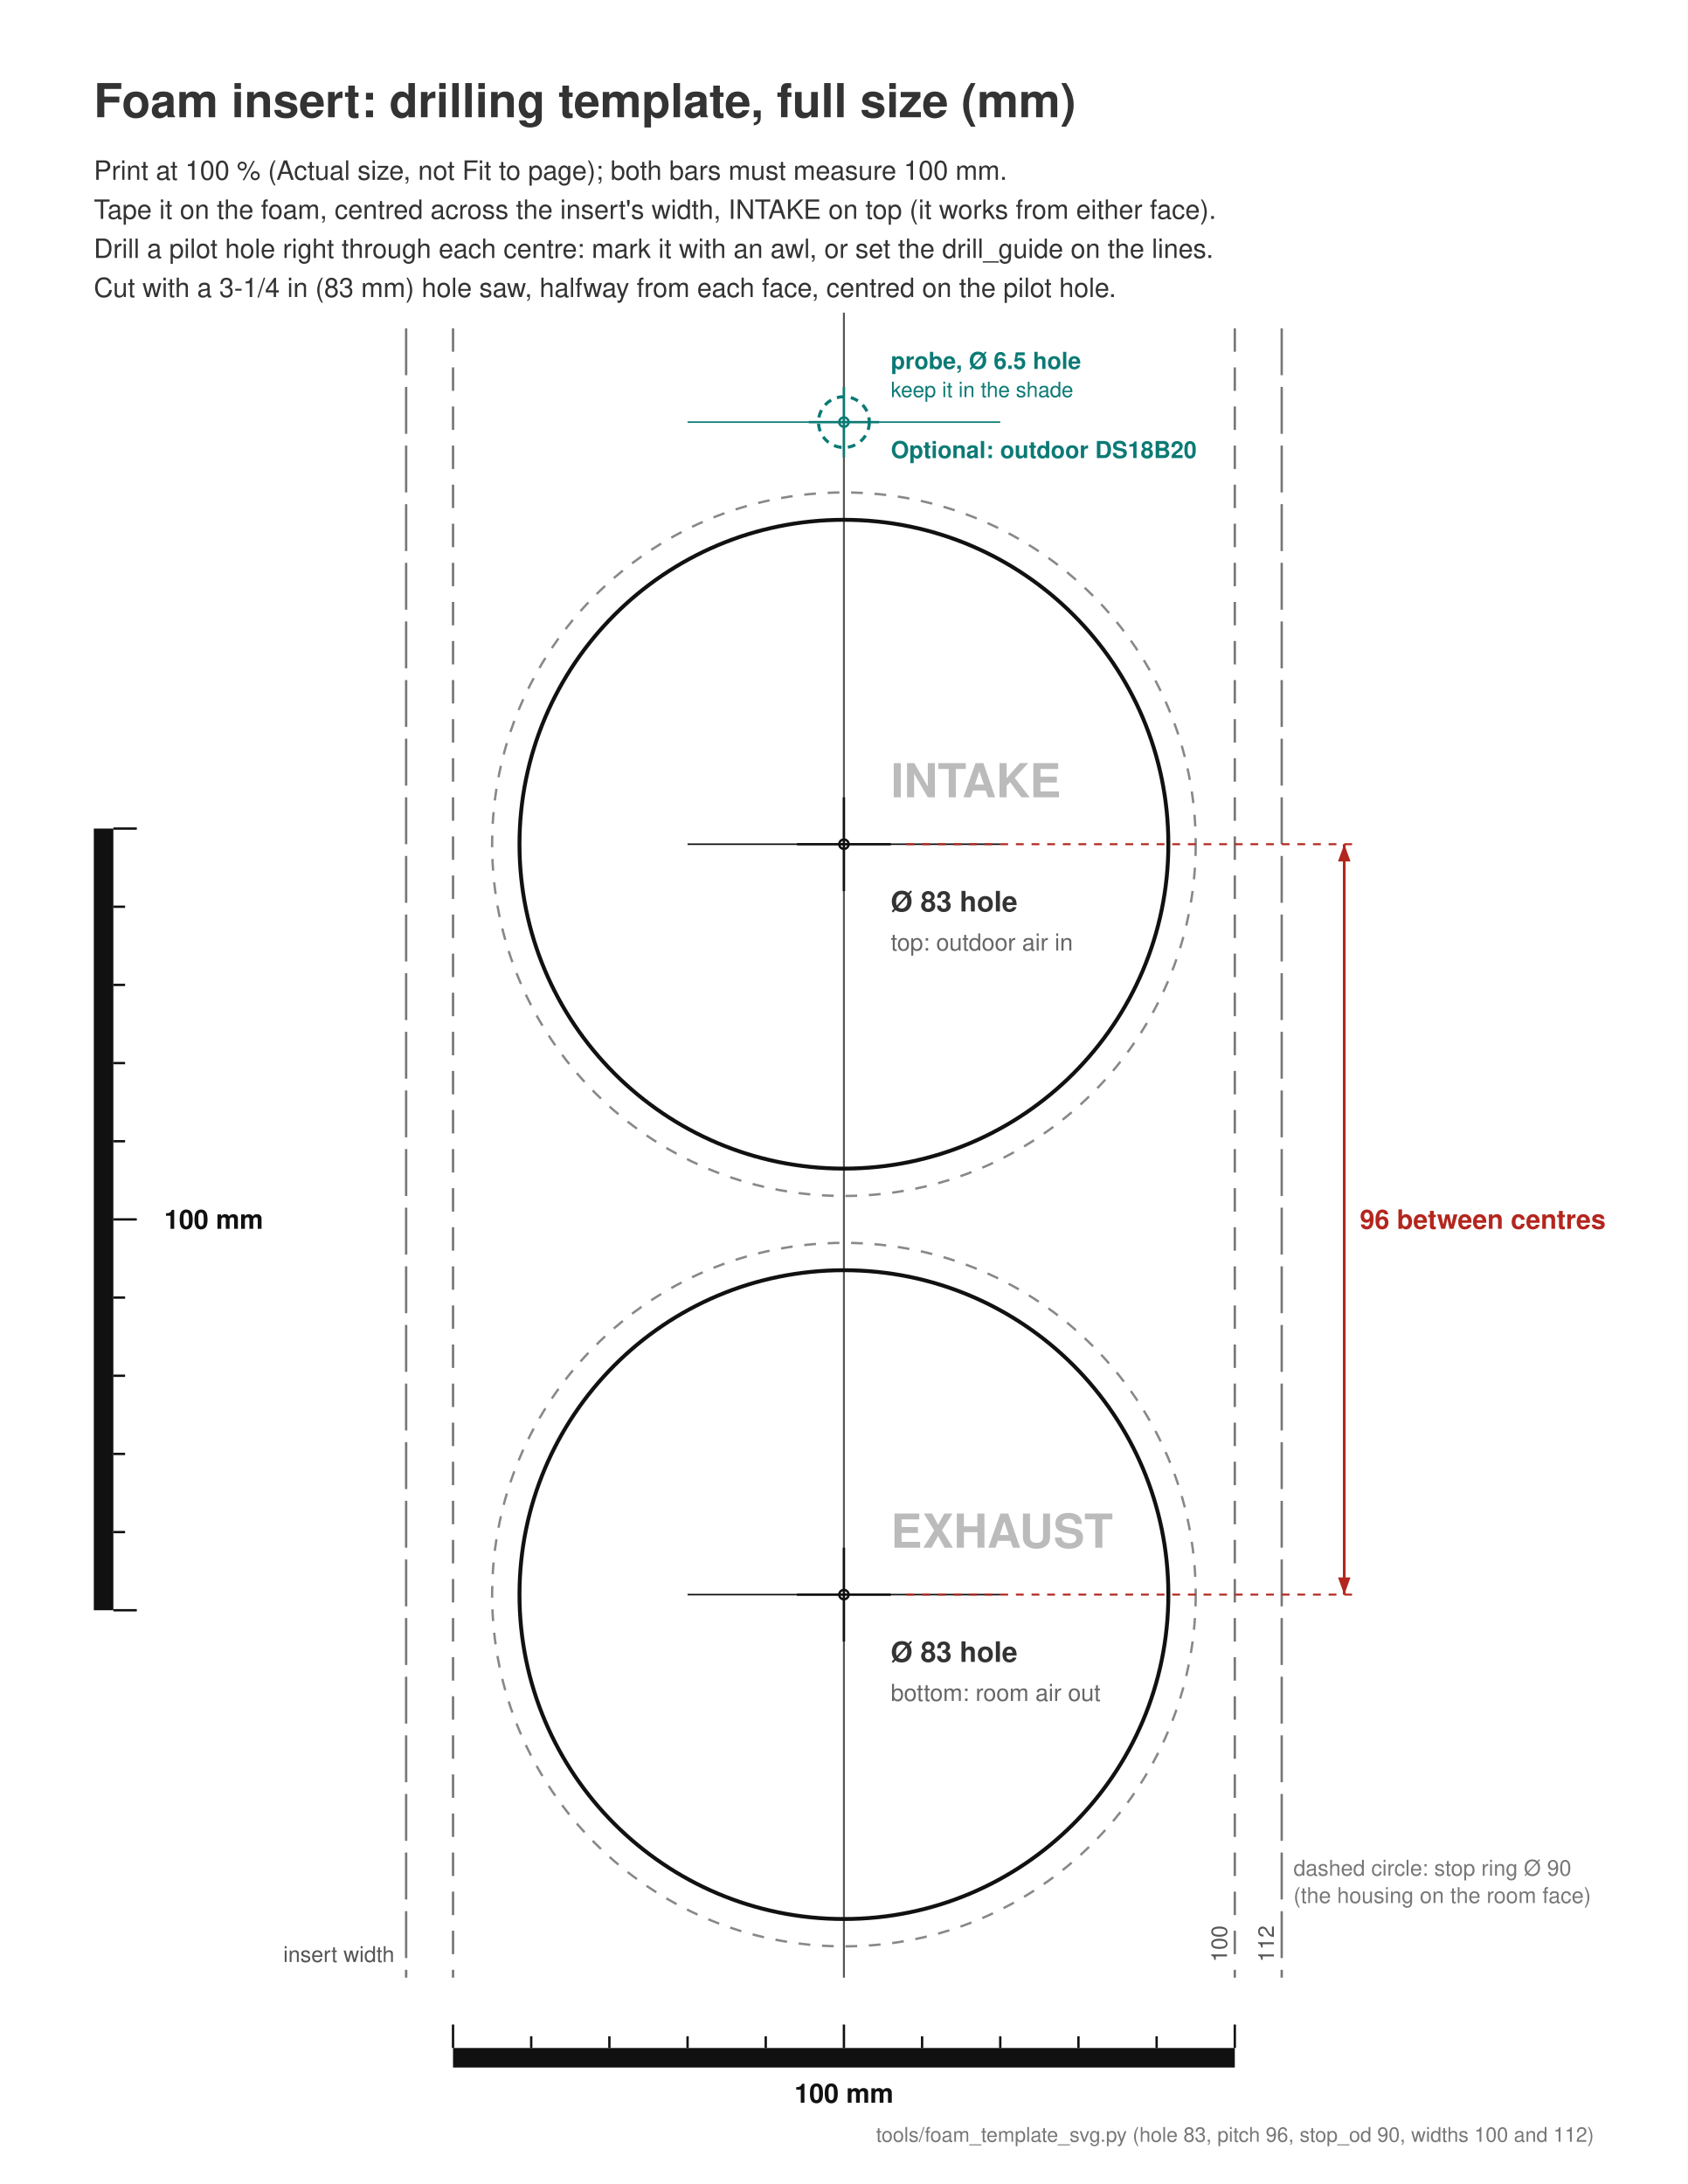
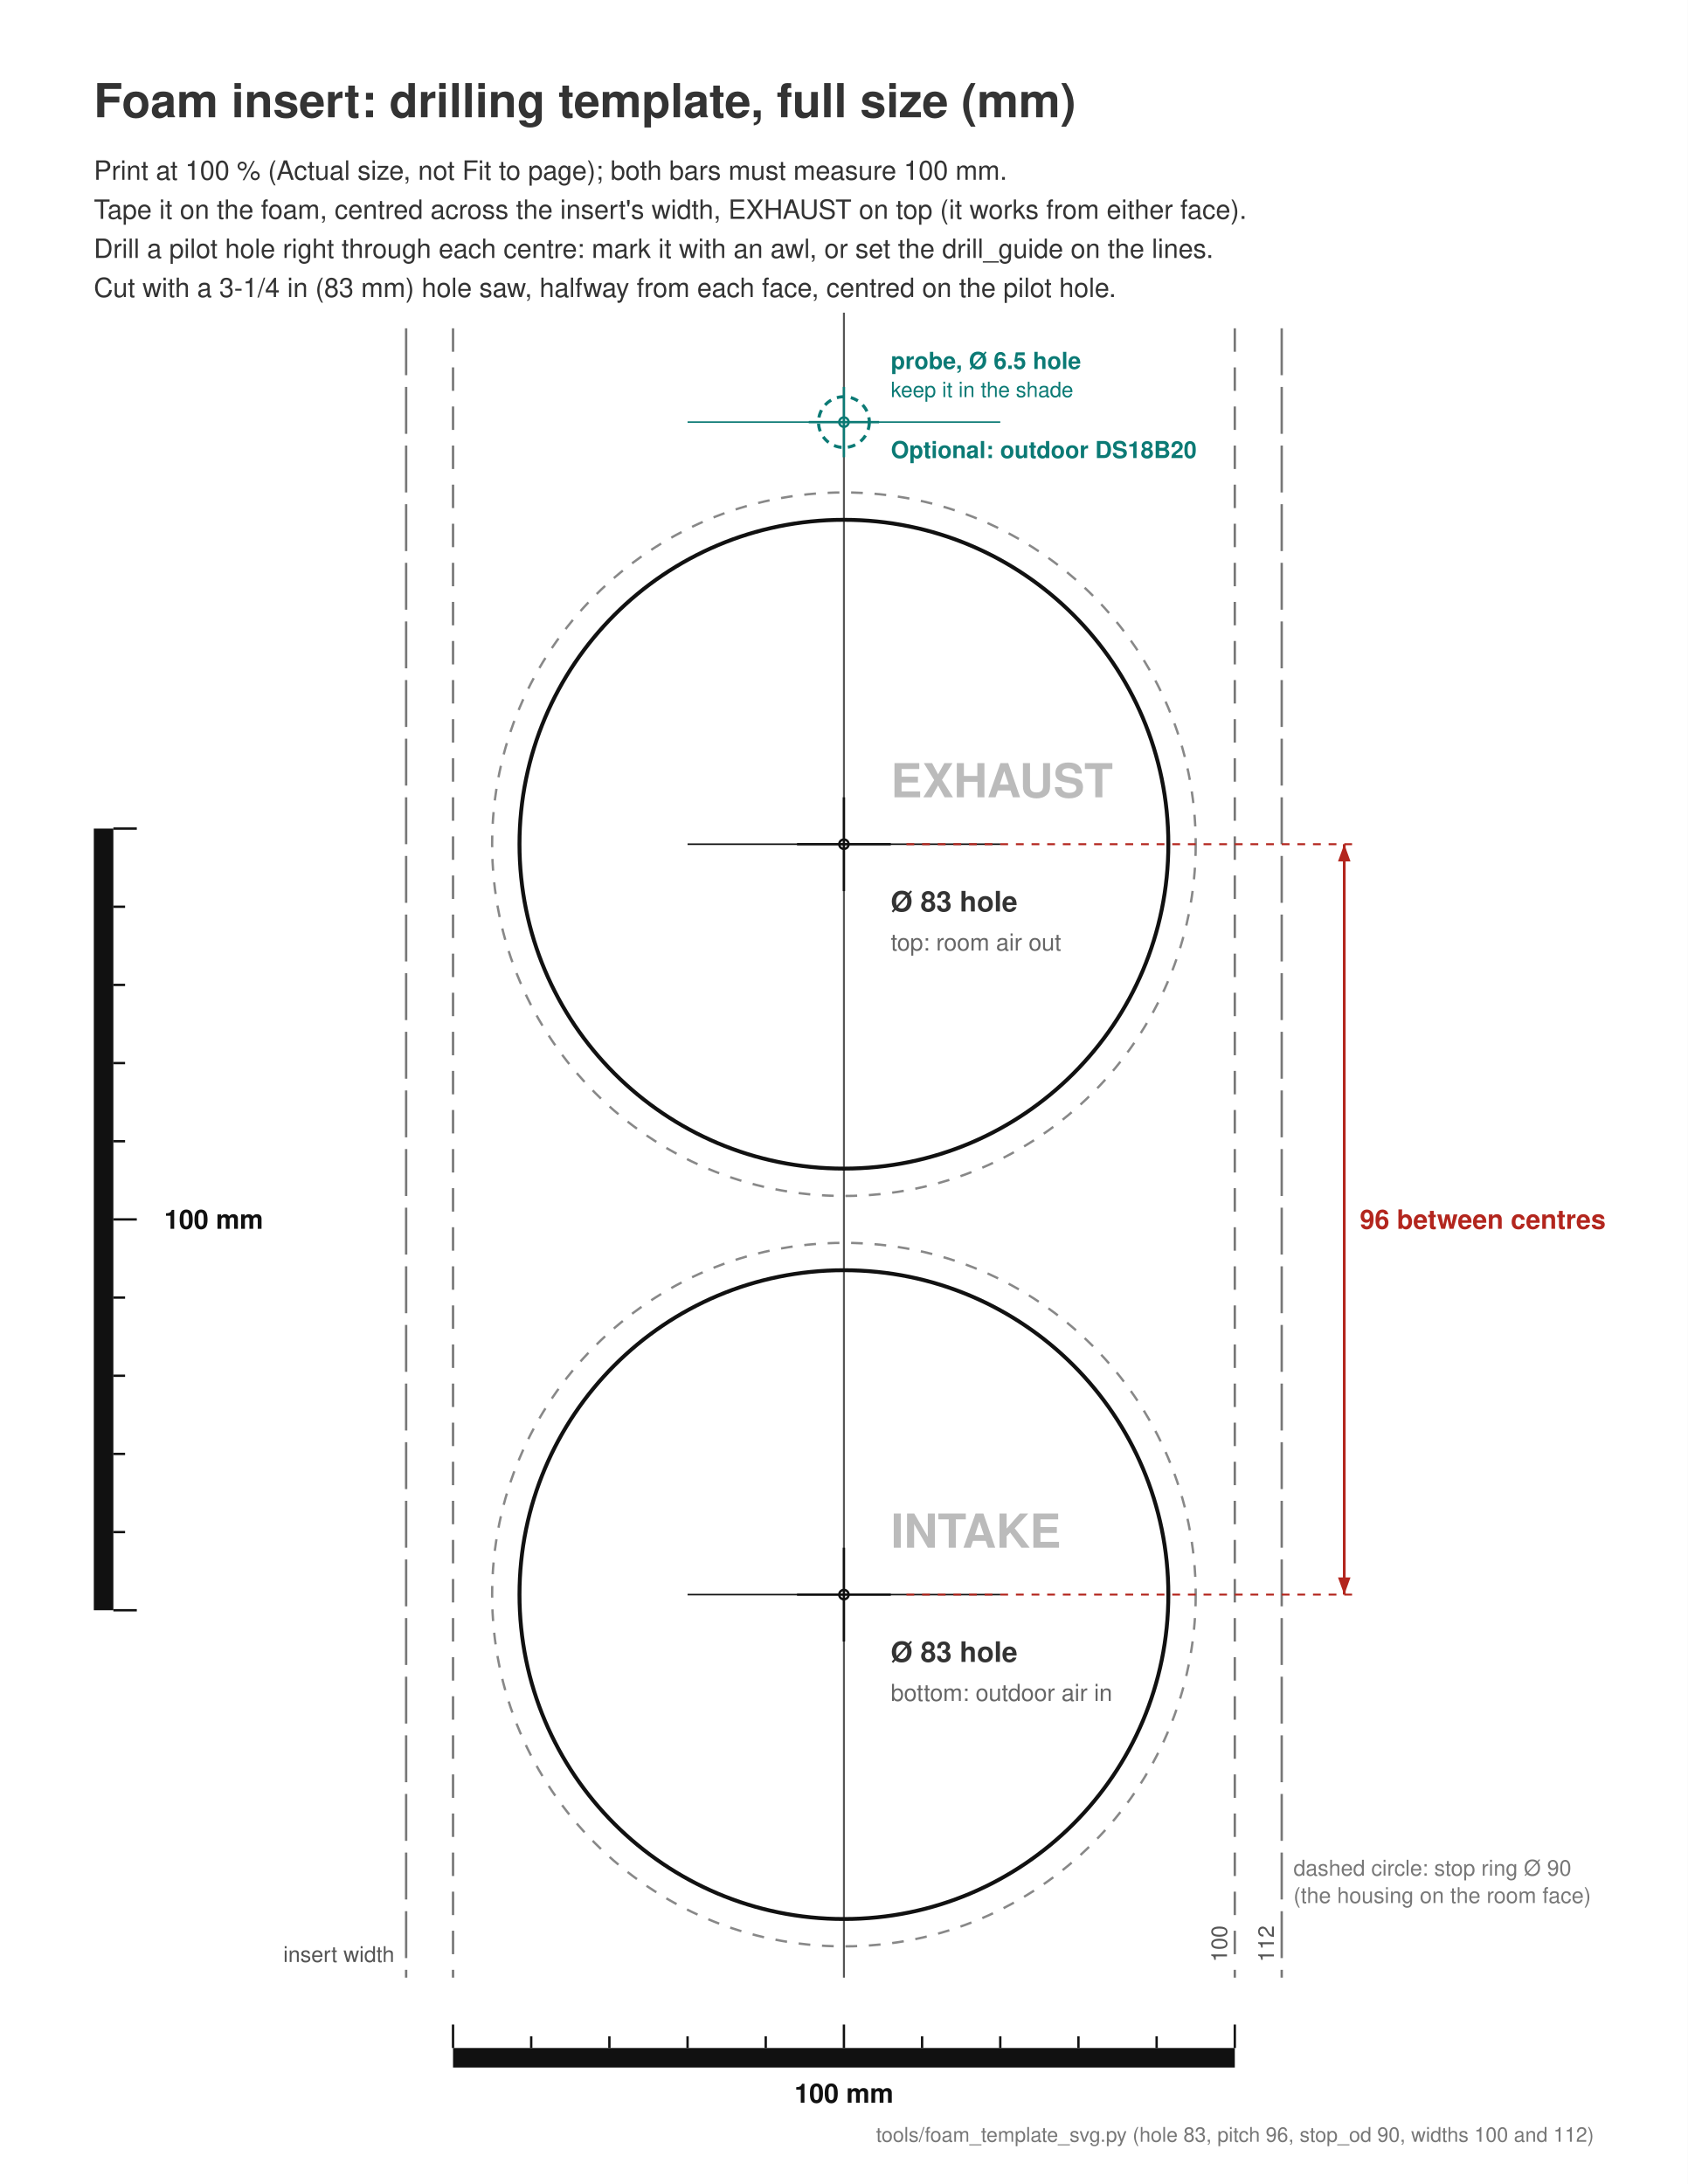
<svg xmlns="http://www.w3.org/2000/svg" width="215.9mm" height="279.4mm" viewBox="0 0 215.9 279.4" font-family="Segoe UI, Helvetica, Arial, sans-serif">
  <rect width="215.9" height="279.4" fill="#ffffff" />
  <text x="12.00" y="15.00" font-size="6" text-anchor="start" fill="#333333" font-weight="bold">Foam insert: drilling template, full size (mm)</text>
  <text x="12.00" y="23.00" font-size="3.4" text-anchor="start" fill="#333333" font-weight="normal">Print at 100 % (Actual size, not Fit to page); both bars must measure 100 mm.</text>
-   <text x="12.00" y="28.00" font-size="3.4" text-anchor="start" fill="#333333" font-weight="normal">Tape it on the foam, centred across the insert's width, INTAKE on top (it works from either face).</text>
+   <text x="12.00" y="28.00" font-size="3.4" text-anchor="start" fill="#333333" font-weight="normal">Tape it on the foam, centred across the insert's width, EXHAUST on top (it works from either face).</text>
  <text x="12.00" y="33.00" font-size="3.4" text-anchor="start" fill="#333333" font-weight="normal">Drill a pilot hole right through each centre: mark it with an awl, or set the drill_guide on the lines.</text>
  <text x="12.00" y="38.00" font-size="3.4" text-anchor="start" fill="#333333" font-weight="normal">Cut with a 3-1/4 in (83 mm) hole saw, halfway from each face, centred on the pilot hole.</text>
  <line x1="107.95" y1="40.00" x2="107.95" y2="253.00" stroke="#555" stroke-width="0.25" />
  <line x1="57.95" y1="42.00" x2="57.95" y2="253.00" stroke="#777" stroke-width="0.3" stroke-dasharray="3,2" />
  <line x1="157.95" y1="42.00" x2="157.95" y2="253.00" stroke="#777" stroke-width="0.3" stroke-dasharray="3,2" />
  <text x="156.95" y="251.00" font-size="2.8" text-anchor="start" fill="#555" font-weight="normal" transform="rotate(-90 156.95 251.00)">100</text>
  <line x1="51.95" y1="42.00" x2="51.95" y2="253.00" stroke="#777" stroke-width="0.3" stroke-dasharray="6,1.5" />
  <line x1="163.95" y1="42.00" x2="163.95" y2="253.00" stroke="#777" stroke-width="0.3" stroke-dasharray="6,1.5" />
  <text x="162.95" y="251.00" font-size="2.8" text-anchor="start" fill="#555" font-weight="normal" transform="rotate(-90 162.95 251.00)">112</text>
  <text x="50.45" y="251.00" font-size="2.8" text-anchor="end" fill="#555" font-weight="normal">insert width</text>
  <circle cx="107.95" cy="108.00" r="45.00" fill="none" stroke="#888" stroke-width="0.3" stroke-dasharray="1.5,1.5" />
  <circle cx="107.95" cy="108.00" r="41.50" fill="none" stroke="#111111" stroke-width="0.5" />
  <line x1="101.95" y1="108.00" x2="113.95" y2="108.00" stroke="#111111" stroke-width="0.3" />
  <line x1="107.95" y1="102.00" x2="107.95" y2="114.00" stroke="#111111" stroke-width="0.3" />
  <line x1="87.95" y1="108.00" x2="127.95" y2="108.00" stroke="#111111" stroke-width="0.2" />
  <circle cx="107.95" cy="108.00" r="0.60" fill="none" stroke="#111111" stroke-width="0.3" />
-   <text x="113.95" y="102.00" font-size="6" text-anchor="start" fill="#bbbbbb" font-weight="bold">INTAKE</text>
+   <text x="113.95" y="102.00" font-size="6" text-anchor="start" fill="#bbbbbb" font-weight="bold">EXHAUST</text>
  <text x="113.95" y="116.60" font-size="3.6" text-anchor="start" fill="#333333" font-weight="bold">Ø 83 hole</text>
-   <text x="113.95" y="121.60" font-size="3" text-anchor="start" fill="#666" font-weight="normal">top: outdoor air in</text>
+   <text x="113.95" y="121.60" font-size="3" text-anchor="start" fill="#666" font-weight="normal">top: room air out</text>
  <circle cx="107.95" cy="204.00" r="45.00" fill="none" stroke="#888" stroke-width="0.3" stroke-dasharray="1.5,1.5" />
  <circle cx="107.95" cy="204.00" r="41.50" fill="none" stroke="#111111" stroke-width="0.5" />
  <line x1="101.95" y1="204.00" x2="113.95" y2="204.00" stroke="#111111" stroke-width="0.3" />
  <line x1="107.95" y1="198.00" x2="107.95" y2="210.00" stroke="#111111" stroke-width="0.3" />
  <line x1="87.95" y1="204.00" x2="127.95" y2="204.00" stroke="#111111" stroke-width="0.2" />
  <circle cx="107.95" cy="204.00" r="0.60" fill="none" stroke="#111111" stroke-width="0.3" />
-   <text x="113.95" y="198.00" font-size="6" text-anchor="start" fill="#bbbbbb" font-weight="bold">EXHAUST</text>
+   <text x="113.95" y="198.00" font-size="6" text-anchor="start" fill="#bbbbbb" font-weight="bold">INTAKE</text>
  <text x="113.95" y="212.60" font-size="3.6" text-anchor="start" fill="#333333" font-weight="bold">Ø 83 hole</text>
-   <text x="113.95" y="217.60" font-size="3" text-anchor="start" fill="#666" font-weight="normal">bottom: room air out</text>
+   <text x="113.95" y="217.60" font-size="3" text-anchor="start" fill="#666" font-weight="normal">bottom: outdoor air in</text>
  <text x="165.45" y="239.95" font-size="2.8" text-anchor="start" fill="#777" font-weight="normal">dashed circle: stop ring Ø 90</text>
  <text x="165.45" y="243.45" font-size="2.8" text-anchor="start" fill="#777" font-weight="normal">(the housing on the room face)</text>
  <line x1="115.95" y1="108.00" x2="173.95" y2="108.00" stroke="#b3261e" stroke-width="0.25" stroke-dasharray="1,1" />
  <line x1="115.95" y1="204.00" x2="173.95" y2="204.00" stroke="#b3261e" stroke-width="0.25" stroke-dasharray="1,1" />
  <line x1="171.95" y1="108.00" x2="171.95" y2="204.00" stroke="#b3261e" stroke-width="0.35" />
  <polygon points="171.95,108.00 172.75,110.20 171.15,110.20" fill="#b3261e" />
  <polygon points="171.95,204.00 171.15,201.80 172.75,201.80" fill="#b3261e" />
  <text x="173.95" y="157.20" font-size="3.4" text-anchor="start" fill="#b3261e" font-weight="bold">96 between centres</text>
  <circle cx="107.95" cy="54.00" r="3.25" fill="none" stroke="#0b7a75" stroke-width="0.4" stroke-dasharray="1,0.8" />
  <line x1="103.45" y1="54.00" x2="112.45" y2="54.00" stroke="#0b7a75" stroke-width="0.3" />
  <line x1="107.95" y1="49.50" x2="107.95" y2="58.50" stroke="#0b7a75" stroke-width="0.3" />
  <line x1="87.95" y1="54.00" x2="127.95" y2="54.00" stroke="#0b7a75" stroke-width="0.2" />
  <circle cx="107.95" cy="54.00" r="0.60" fill="none" stroke="#0b7a75" stroke-width="0.3" />
  <text x="113.95" y="58.60" font-size="3.0" text-anchor="start" fill="#0b7a75" font-weight="bold">Optional: outdoor DS18B20</text>
  <text x="113.95" y="47.20" font-size="3.0" text-anchor="start" fill="#0b7a75" font-weight="bold">probe, Ø 6.5 hole</text>
  <text x="113.95" y="50.80" font-size="2.7" text-anchor="start" fill="#0b7a75" font-weight="normal">keep it in the shade</text>
  <rect x="57.95" y="262" width="100" height="2.5" fill="#111" />
  <line x1="57.95" y1="259.00" x2="57.95" y2="262.00" stroke="#111111" stroke-width="0.3" />
  <line x1="67.95" y1="260.50" x2="67.95" y2="262.00" stroke="#111111" stroke-width="0.3" />
  <line x1="77.95" y1="260.50" x2="77.95" y2="262.00" stroke="#111111" stroke-width="0.3" />
  <line x1="87.95" y1="260.50" x2="87.95" y2="262.00" stroke="#111111" stroke-width="0.3" />
  <line x1="97.95" y1="260.50" x2="97.95" y2="262.00" stroke="#111111" stroke-width="0.3" />
  <line x1="107.95" y1="259.00" x2="107.95" y2="262.00" stroke="#111111" stroke-width="0.3" />
  <line x1="117.95" y1="260.50" x2="117.95" y2="262.00" stroke="#111111" stroke-width="0.3" />
  <line x1="127.95" y1="260.50" x2="127.95" y2="262.00" stroke="#111111" stroke-width="0.3" />
  <line x1="137.95" y1="260.50" x2="137.95" y2="262.00" stroke="#111111" stroke-width="0.3" />
  <line x1="147.95" y1="260.50" x2="147.95" y2="262.00" stroke="#111111" stroke-width="0.3" />
  <line x1="157.95" y1="259.00" x2="157.95" y2="262.00" stroke="#111111" stroke-width="0.3" />
  <text x="107.95" y="269.00" font-size="3.4" text-anchor="middle" fill="#111111" font-weight="bold">100 mm</text>
  <rect x="12" y="106.00" width="2.5" height="100" fill="#111" />
  <line x1="14.50" y1="106.00" x2="17.50" y2="106.00" stroke="#111111" stroke-width="0.3" />
  <line x1="14.50" y1="116.00" x2="16.00" y2="116.00" stroke="#111111" stroke-width="0.3" />
  <line x1="14.50" y1="126.00" x2="16.00" y2="126.00" stroke="#111111" stroke-width="0.3" />
  <line x1="14.50" y1="136.00" x2="16.00" y2="136.00" stroke="#111111" stroke-width="0.3" />
  <line x1="14.50" y1="146.00" x2="16.00" y2="146.00" stroke="#111111" stroke-width="0.3" />
  <line x1="14.50" y1="156.00" x2="17.50" y2="156.00" stroke="#111111" stroke-width="0.3" />
  <line x1="14.50" y1="166.00" x2="16.00" y2="166.00" stroke="#111111" stroke-width="0.3" />
  <line x1="14.50" y1="176.00" x2="16.00" y2="176.00" stroke="#111111" stroke-width="0.3" />
  <line x1="14.50" y1="186.00" x2="16.00" y2="186.00" stroke="#111111" stroke-width="0.3" />
  <line x1="14.50" y1="196.00" x2="16.00" y2="196.00" stroke="#111111" stroke-width="0.3" />
  <line x1="14.50" y1="206.00" x2="17.50" y2="206.00" stroke="#111111" stroke-width="0.3" />
  <text x="21.00" y="157.20" font-size="3.4" text-anchor="start" fill="#111111" font-weight="bold">100 mm</text>
  <text x="203.90" y="274.00" font-size="2.6" text-anchor="end" fill="#777" font-weight="normal">tools/foam_template_svg.py (hole 83, pitch 96, stop_od 90, widths 100 and 112)</text>
</svg>
